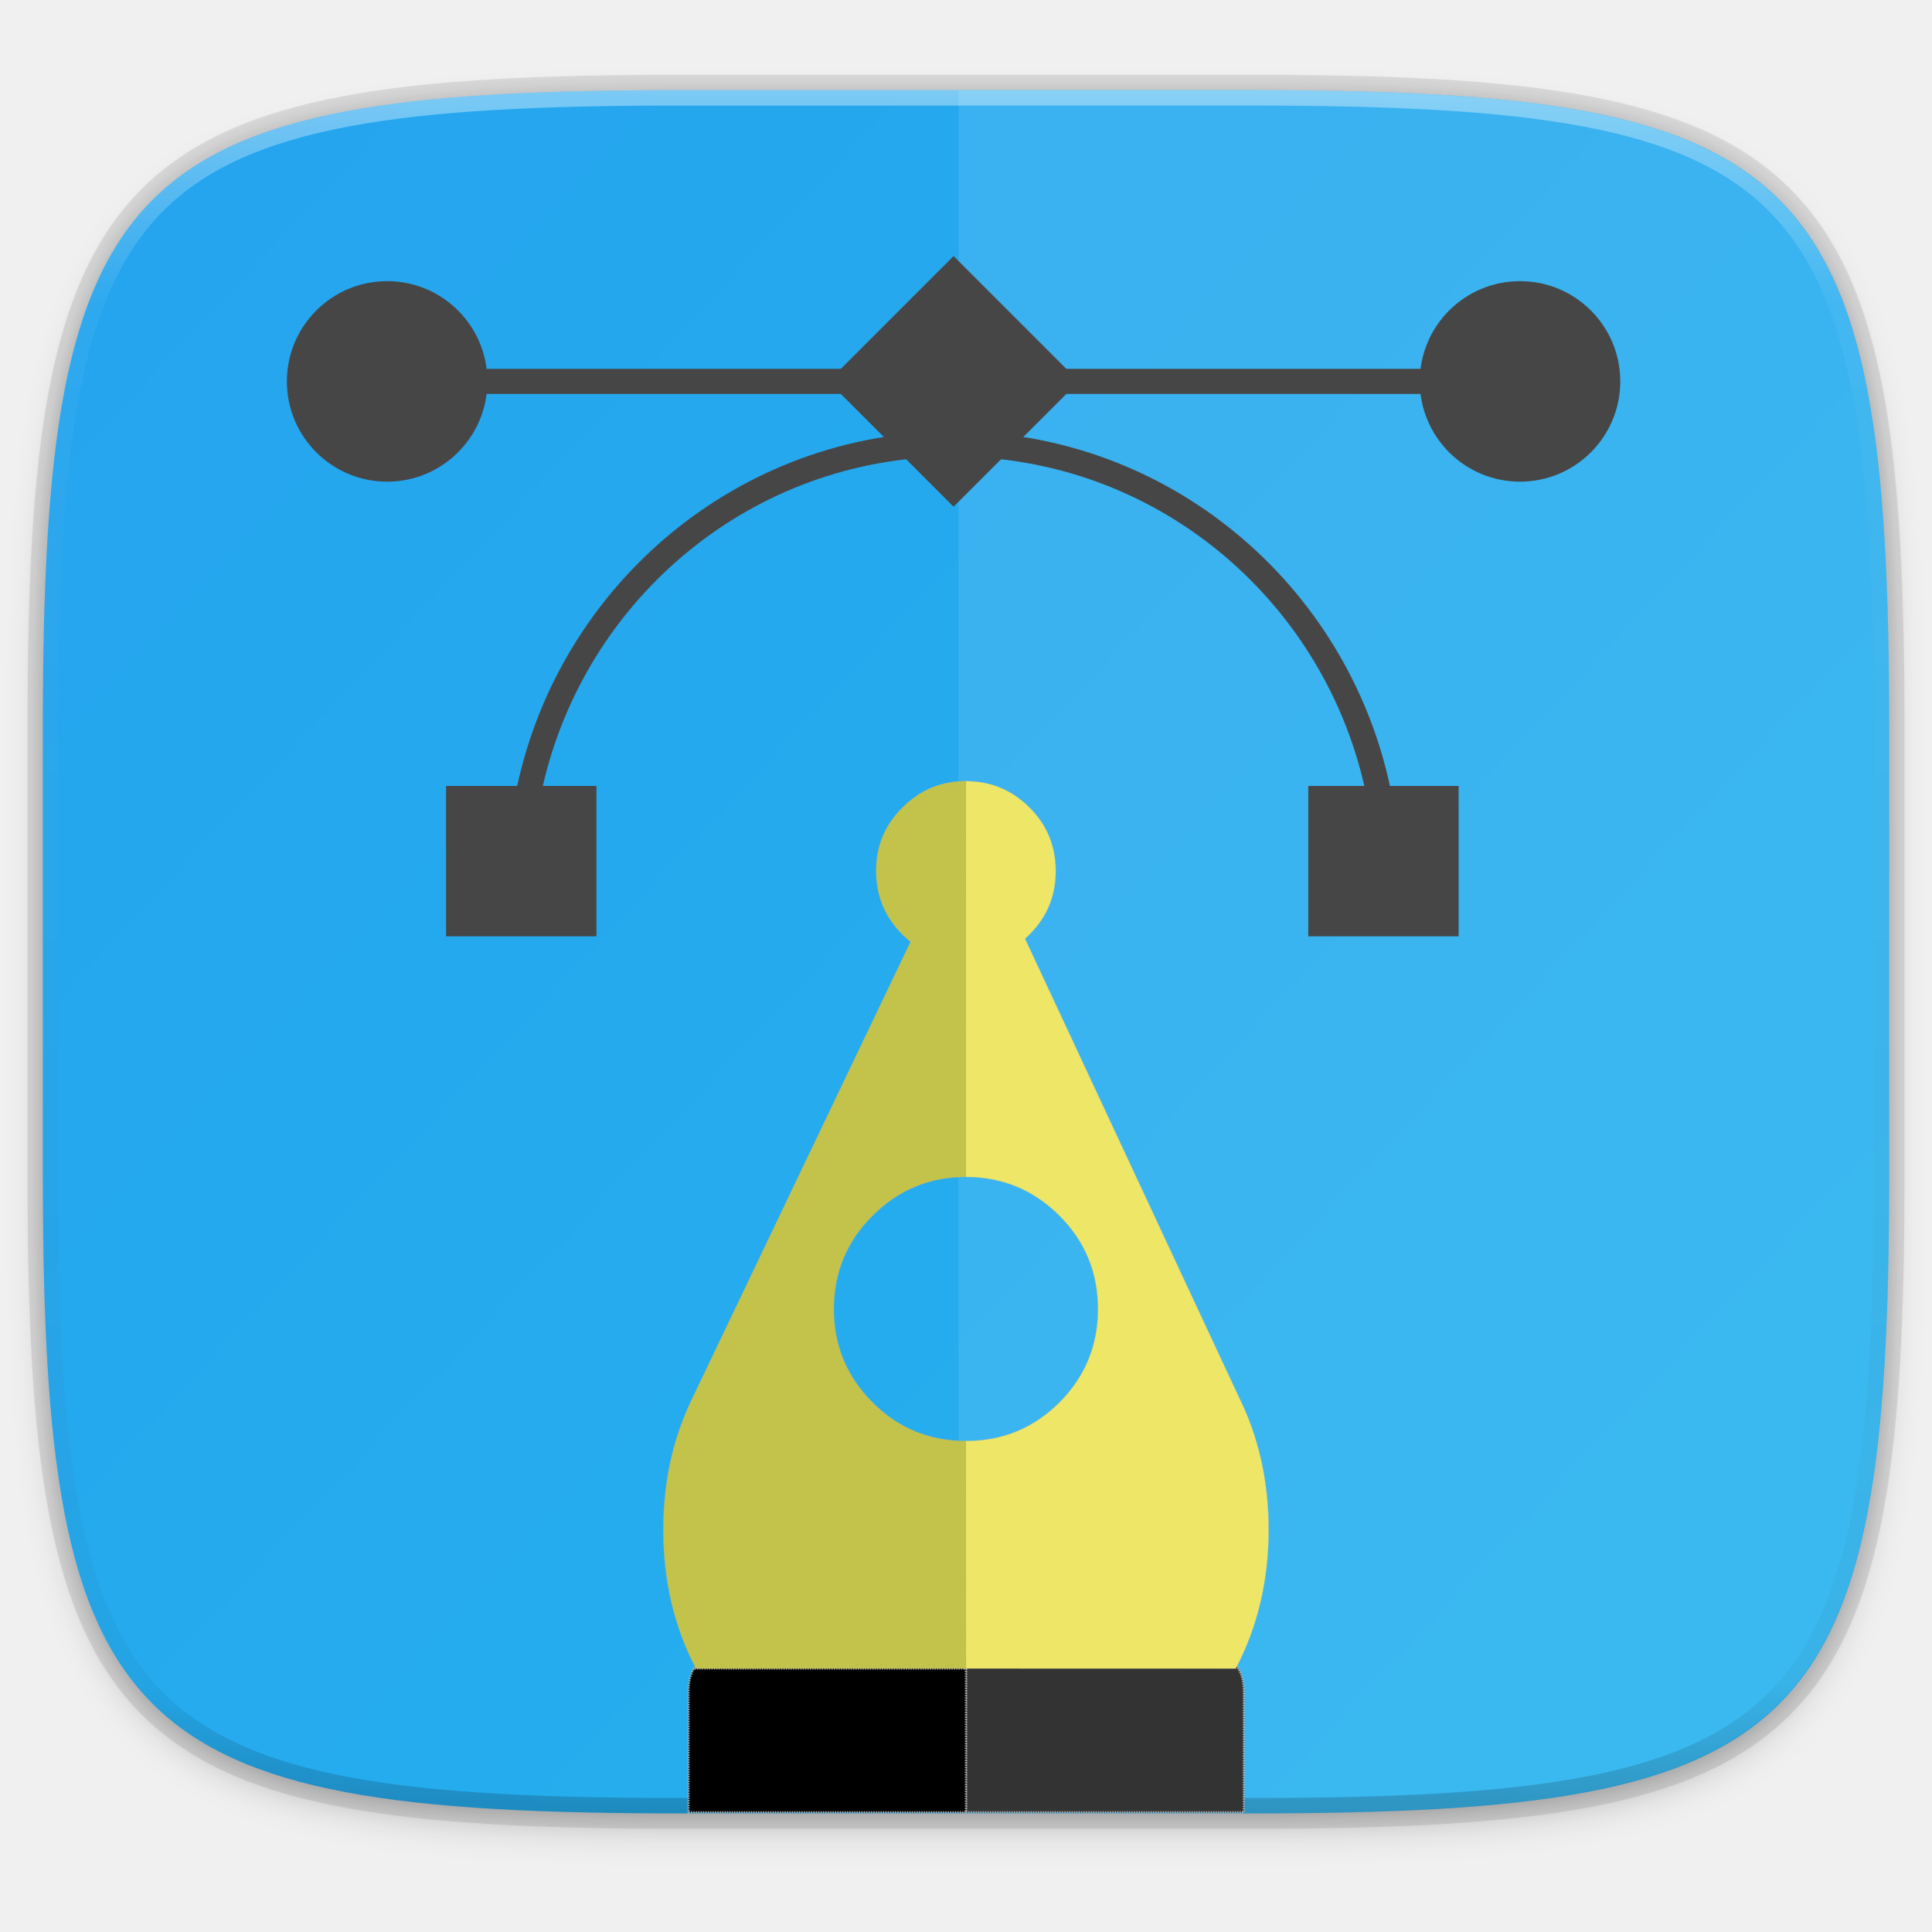
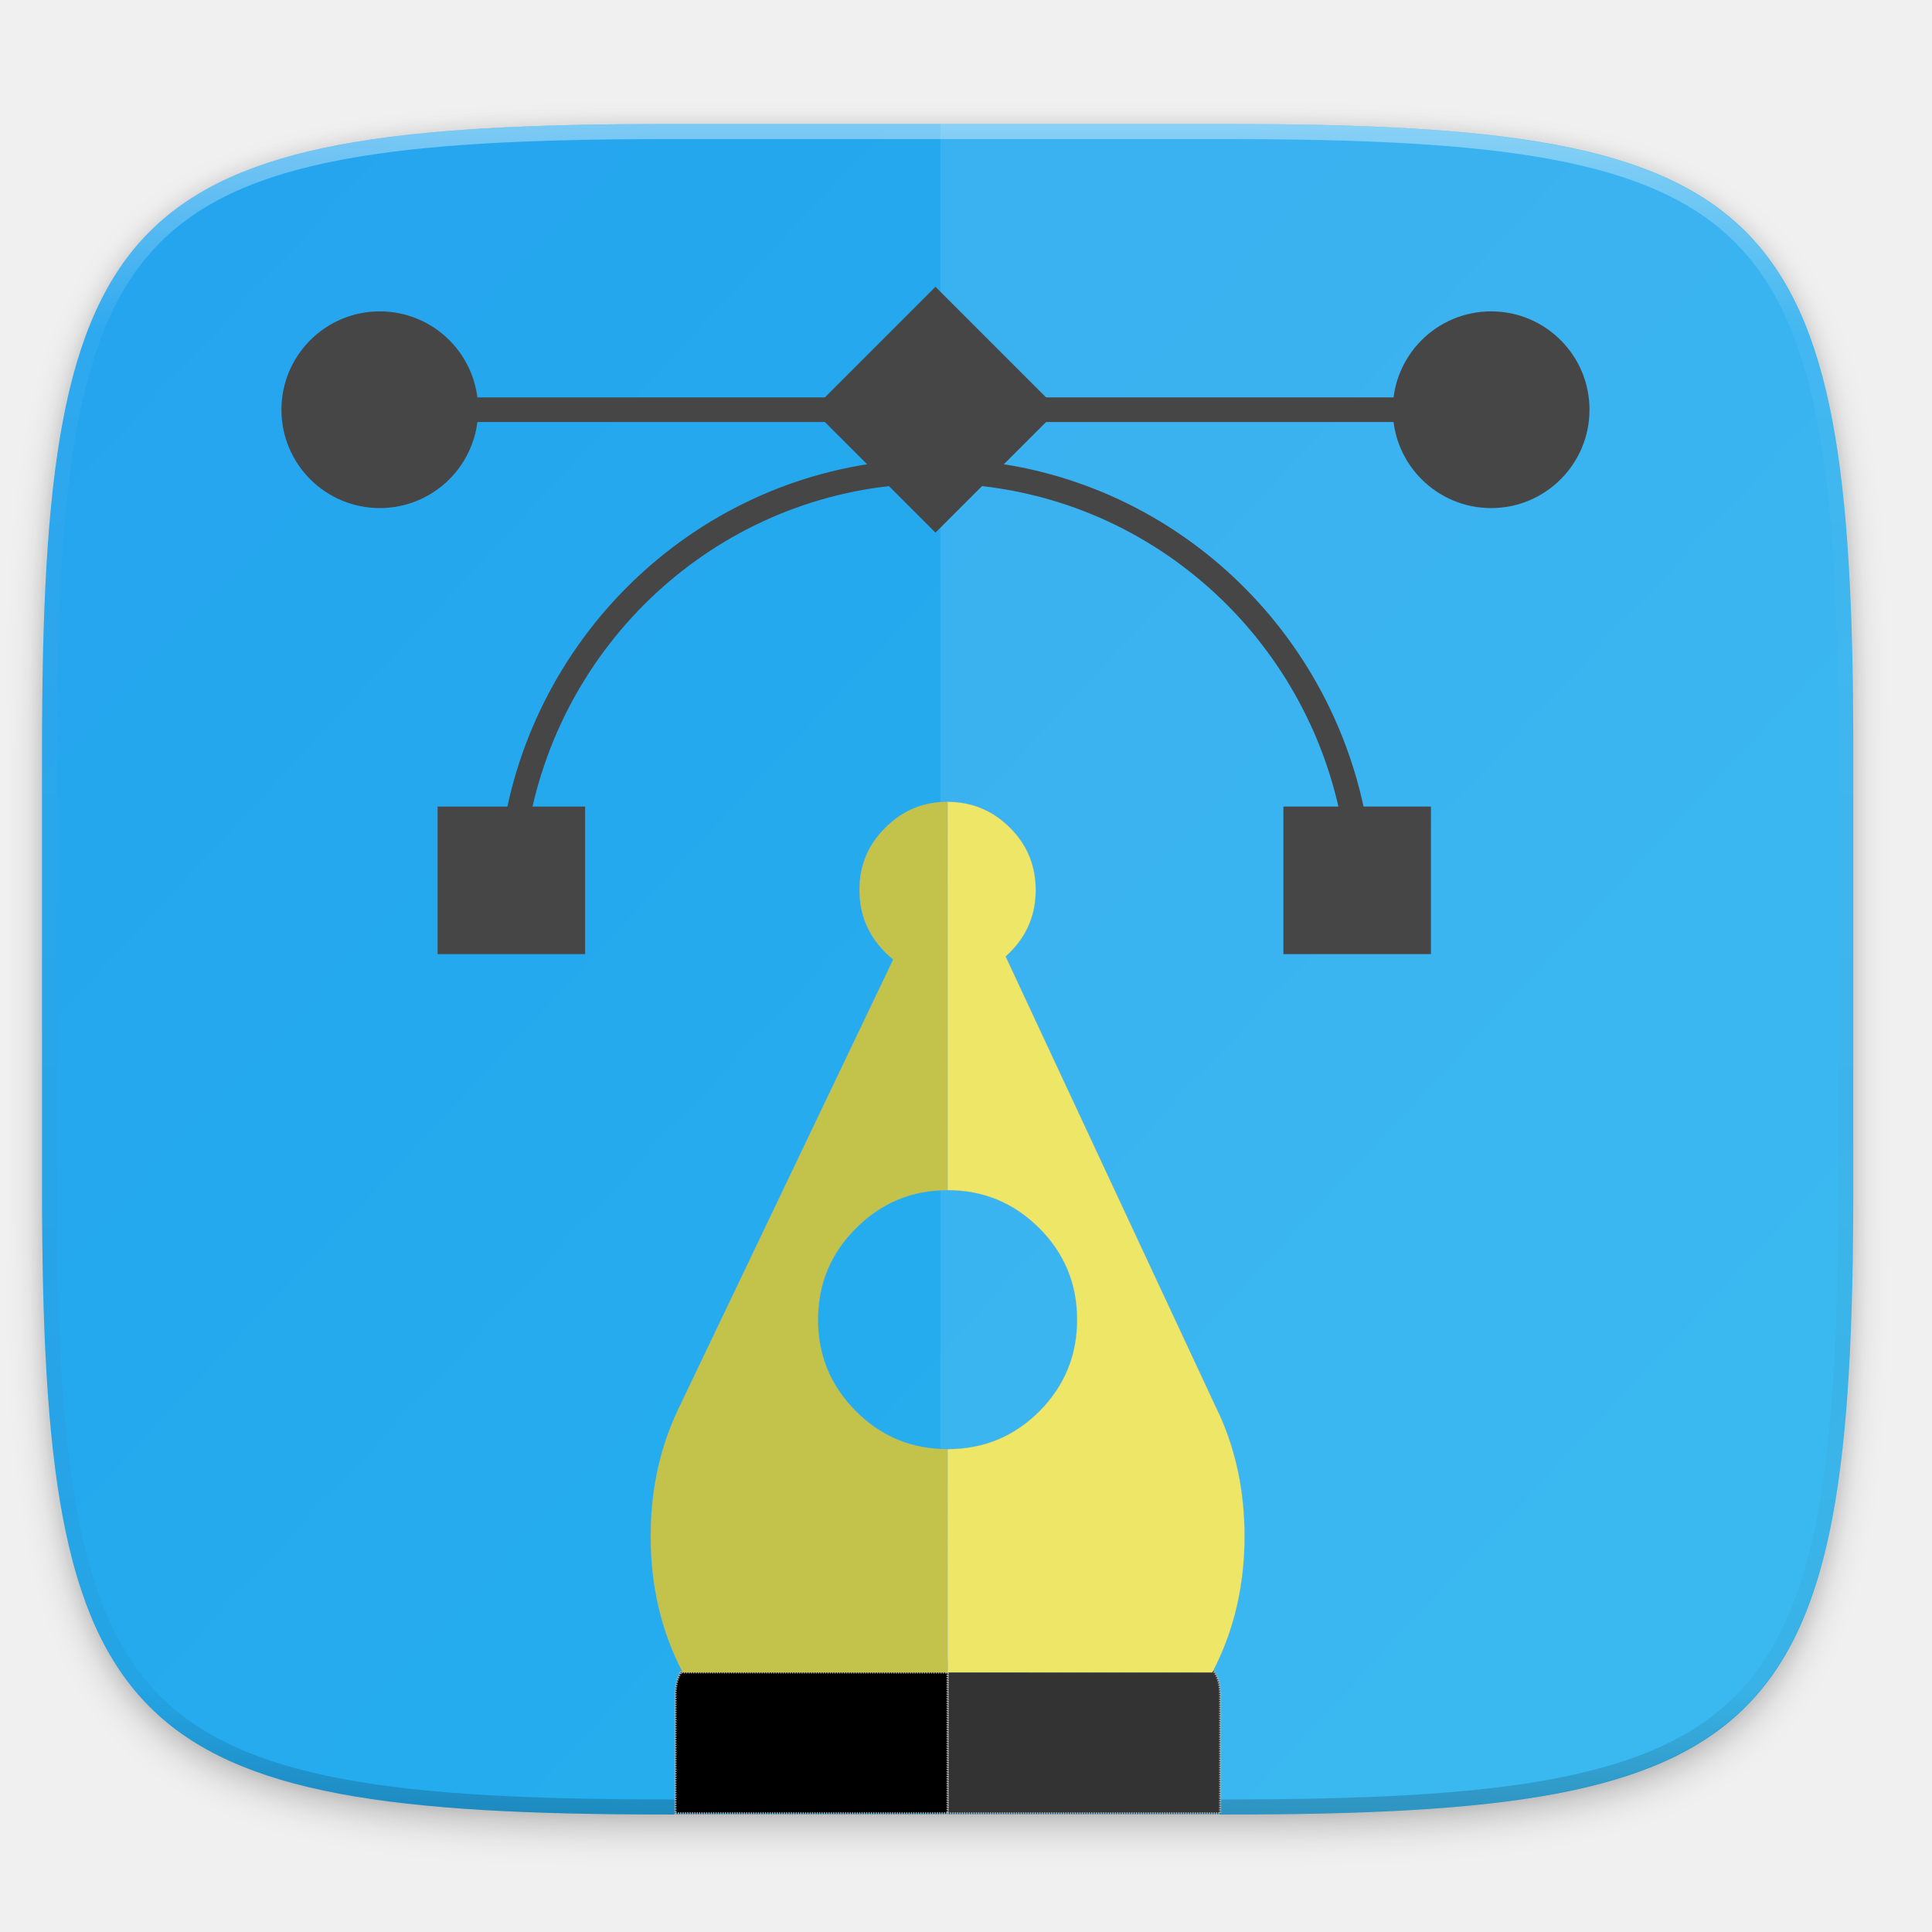
<svg xmlns="http://www.w3.org/2000/svg" xmlns:xlink="http://www.w3.org/1999/xlink" height="256" style="clip-rule:evenodd;fill-rule:evenodd;image-rendering:optimizeQuality;shape-rendering:geometricPrecision;text-rendering:geometricPrecision" viewBox="0 0 256 256" width="256" xml:space="preserve" version="1.1" id="svg17">
  <defs id="defs4">
    <linearGradient id="linearGradient950">
      <stop style="stop-color:#25a4ee;stop-opacity:1" offset="0" id="stop946" />
      <stop style="stop-color:#25b2ee;stop-opacity:1" offset="1" id="stop948" />
    </linearGradient>
    <style type="text/css" id="style2">
    .fil5 {fill:none}
    .fil1 {fill:#196FBA}
    .fil0 {fill:#25B2EE}
    .fil4 {fill:#793C7C}
    .fil3 {fill:#8C508C}
    .fil2 {fill:white}
   </style>
    <filter style="color-interpolation-filters:sRGB" id="filter939" x="-0.023" width="1.046" y="-0.025" height="1.05">
      <feGaussianBlur stdDeviation="2.32" id="feGaussianBlur941" />
    </filter>
    <filter style="color-interpolation-filters:sRGB" id="filter4569" x="-0.012" width="1.023" y="-0.012" height="1.025">
      <feGaussianBlur stdDeviation="1.16" id="feGaussianBlur4571" />
    </filter>
    <linearGradient xlink:href="#linearGradient1013" id="linearGradient1108" x1="296" y1="-212" x2="296" y2="236" gradientUnits="userSpaceOnUse" />
    <linearGradient id="linearGradient1013">
      <stop id="stop1005" offset="0" style="stop-color:#ffffff;stop-opacity:1;" />
      <stop style="stop-color:#ffffff;stop-opacity:0.098" offset="0.125" id="stop1007" />
      <stop style="stop-color:#000000;stop-opacity:0.098" offset="0.925" id="stop1009" />
      <stop id="stop1011" offset="1" style="stop-color:#000000;stop-opacity:0.498" />
    </linearGradient>
    <clipPath clipPathUnits="userSpaceOnUse" id="clipPath1082-3-361">
      <path id="path1084-6-29" d="M 361.938,-212 C 507.235,-212 528,-191.287 528,-46.125 V 70.125 C 528,215.286 507.235,236 361.938,236 H 214.062 C 68.765,236 48,215.286 48,70.125 V -46.125 C 48,-191.287 68.765,-212 214.062,-212 Z" style="display:inline;opacity:1;fill:#8c59d9;fill-opacity:1;stroke:none;stroke-width:2;stroke-linecap:round;stroke-linejoin:round;stroke-miterlimit:4;stroke-dasharray:none;stroke-dashoffset:0;stroke-opacity:1;enable-background:new" />
    </clipPath>
    <mask id="circle2">
      <g id="g">
        <g id="shape29">
          <path style="fill:#ffffff;fill-opacity:1" id="path20" d="m 969.75,392.05 c -1.1,-4.35 -2.35,-9 -3.65,-13.6 -2.5,-8.75 -5.35,-17.6 -8.45,-26.35 -6.45,-18.25 -14.15,-36.05 -23.15,-53.65 -3.8,-7.4 -7.95,-14.95 -12.3,-22.4 -20.3,-34.5 -45.8,-67.2 -76.35,-97.75 C 773.25,105.7 688.7,61.65 592.2,46.25 c -16.25,-2.6 -32.8,-4.4 -50.05,-5.35 -9.7,-0.55 -19.85,-0.85 -30.1,-0.85 -9.35,0 -18.6,0.25 -27.9,0.75 C 365.8,46.9 263.85,92.75 178.3,178.3 Q 40.05,316.55 40.05,512.05 c 0,130.35 46.1,241.65 138.25,333.8 70.4,70.35 151.9,113.85 243.95,130.4 20.45,3.65 40.9,6 61.9,7.1 0.15,0 0.25,0 0.4,0 8.5,0.45 16.6,0.7 24.5,0.7 1.2,0 2.1,0 3,0 10.3,0 20.5,-0.3 30.1,-0.8 2.5,-0.15 4.75,-0.3 6.95,-0.45 20.2,-1.45 39.9,-4.05 58.7,-7.7 7.95,-1.55 15.8,-3.3 23.4,-5.15 80.8,-20.3 152.15,-61.6 214.65,-124.1 48.6,-48.6 84.4,-102.5 107.35,-161.8 18.45,-47.65 28.65,-98.8 30.55,-153.5 0.2,-6.05 0.3,-12.25 0.3,-18.5 0,-0.65 0,-1.35 0,-2 0,-0.35 0,-0.65 0,-1 -0.1,-19.9 -1.25,-39.35 -3.55,-58.55 -2.4,-19.8 -5.95,-39.3 -10.75,-58.45 z" />
        </g>
      </g>
    </mask>
-     <linearGradient xlink:href="#linearGradient950" id="linearGradient952" x1="6.334" y1="12.594" x2="248.679" y2="238.651" gradientUnits="userSpaceOnUse" />
+     <linearGradient xlink:href="#linearGradient950" id="linearGradient952" x1="6.334" y1="12.594" x2="248.679" y2="238.651" gradientUnits="userSpaceOnUse" gradientTransform="matrix(0.981,0,0,0.981,0,4.71199)" />
  </defs>
-   <path style="display:inline;opacity:0.2;fill:#000000;fill-opacity:1;stroke:none;stroke-width:2;stroke-linecap:round;stroke-linejoin:round;stroke-miterlimit:4;stroke-dasharray:none;stroke-dashoffset:0;stroke-opacity:1;filter:url(#filter939);enable-background:new" d="m 162.537,5.568 c 72.649,0 83.031,10.357 83.031,82.938 v 58.125 c 0,72.581 -10.383,82.938 -83.031,82.938 H 88.599 C 15.951,229.568 5.568,219.211 5.568,146.631 V 88.506 c 0,-72.581 10.383,-82.938 83.031,-82.938 z" id="path937" transform="matrix(1.019368,0,0,1.019368,-7.2181772e-8,8.309866)" />
-   <path id="path4558" d="m 165.685,11.947 c 74.056,0 84.639,10.557 84.639,84.544 v 59.251 c 0,73.986 -10.584,84.544 -84.639,84.544 H 90.315 c -74.056,0 -84.639,-10.557 -84.639,-84.544 V 96.491 c 0,-73.987 10.584,-84.544 84.639,-84.544 z" style="display:inline;opacity:0.1;fill:none;fill-opacity:1;stroke:#000000;stroke-width:4.077;stroke-linecap:round;stroke-linejoin:round;stroke-miterlimit:4;stroke-dasharray:none;stroke-dashoffset:0;stroke-opacity:1;enable-background:new" />
-   <path id="path4567" d="m 162.537,3.568 c 72.649,0 83.031,10.357 83.031,82.938 v 58.125 c 0,72.581 -10.383,82.938 -83.031,82.938 H 88.599 C 15.951,227.568 5.568,217.211 5.568,144.631 V 86.506 c 0,-72.581 10.383,-82.938 83.031,-82.938 z" style="display:inline;opacity:0.1;fill:#000000;fill-opacity:1;stroke:none;stroke-width:2;stroke-linecap:round;stroke-linejoin:round;stroke-miterlimit:4;stroke-dasharray:none;stroke-dashoffset:0;stroke-opacity:1;filter:url(#filter4569);enable-background:new" transform="matrix(1.019368,0,0,1.019368,-7.2181772e-8,8.309866)" />
-   <path style="display:inline;opacity:1;fill:url(#linearGradient952);fill-opacity:1;stroke:none;stroke-width:2.039;stroke-linecap:round;stroke-linejoin:round;stroke-miterlimit:4;stroke-dasharray:none;stroke-dashoffset:0;stroke-opacity:1;enable-background:new" d="m 165.685,11.947 c 74.056,0 84.639,10.557 84.639,84.544 v 59.251 c 0,73.986 -10.584,84.544 -84.639,84.544 H 90.315 c -74.056,0 -84.639,-10.557 -84.639,-84.544 V 96.491 c 0,-73.987 10.584,-84.544 84.639,-84.544 z" id="rect877" />
-   <g transform="matrix(2.372035,0,0,2.372035,-20.73691,115.4211)" id="g983" />
-   <path style="display:inline;opacity:0.1;fill:#ffffff;fill-opacity:1;stroke:none;stroke-width:2.047;stroke-linecap:round;stroke-linejoin:round;stroke-miterlimit:4;stroke-dasharray:none;stroke-dashoffset:0;stroke-opacity:1;enable-background:new" d="M 127.013,11.947 V 240.285 h 37.989 c 74.653,0 85.322,-10.557 85.322,-84.544 V 96.491 c 0,-73.987 -10.669,-84.544 -85.322,-84.544 z" id="path1099" />
-   <path id="path1068" d="M 361.938,-212 C 507.235,-212 528,-191.287 528,-46.125 V 70.125 C 528,215.286 507.235,236 361.938,236 H 214.062 C 68.765,236 48,215.286 48,70.125 V -46.125 C 48,-191.287 68.765,-212 214.062,-212 Z" style="display:inline;opacity:0.4;fill:none;fill-opacity:1;stroke:url(#linearGradient1108);stroke-width:8;stroke-linecap:round;stroke-linejoin:round;stroke-miterlimit:4;stroke-dasharray:none;stroke-dashoffset:0;stroke-opacity:1;enable-background:new" clip-path="url(#clipPath1082-3-361)" transform="matrix(0.509684,0,0,0.509684,-18.789,120)" />
-   <g id="g1585" transform="matrix(2.510386,0,0,2.510386,235.9488,-562.2051)" style="fill:#464646;fill-opacity:1;stroke:#acacac;stroke-width:0.159;stroke-miterlimit:4;stroke-dasharray:0.159, 0.159;stroke-dashoffset:0;stroke-opacity:1">
+   <path style="display:inline;opacity:0.2;fill:#000000;fill-opacity:1;stroke:none;stroke-width:2;stroke-linecap:round;stroke-linejoin:round;stroke-miterlimit:4;stroke-dasharray:none;stroke-dashoffset:0;stroke-opacity:1;filter:url(#filter939);enable-background:new" d="m 162.537,18.432 c 72.649,0 83.031,10.357 83.031,82.938 v 58.125 c 0,72.581 -10.383,82.938 -83.031,82.938 H 88.599 c -72.649,0 -83.031,-10.357 -83.031,-82.938 v -58.125 c 0,-72.581 10.383,-82.938 83.031,-82.938 z" id="path937" />
+   <path id="path4567" d="m 162.537,16.432 c 72.649,0 83.031,10.357 83.031,82.938 v 58.125 c 0,72.581 -10.383,82.938 -83.031,82.938 H 88.599 c -72.649,0 -83.031,-10.357 -83.031,-82.938 V 99.369 c 0,-72.581 10.383,-82.938 83.031,-82.938 z" style="display:inline;opacity:0.1;fill:#000000;fill-opacity:1;stroke:none;stroke-width:2;stroke-linecap:round;stroke-linejoin:round;stroke-miterlimit:4;stroke-dasharray:none;stroke-dashoffset:0;stroke-opacity:1;filter:url(#filter4569);enable-background:new" />
+   <path style="display:inline;opacity:1;fill:url(#linearGradient952);fill-opacity:1;stroke:none;stroke-width:2;stroke-linecap:round;stroke-linejoin:round;stroke-miterlimit:4;stroke-dasharray:none;stroke-dashoffset:0;stroke-opacity:1;enable-background:new" d="m 162.537,16.432 c 72.649,0 83.031,10.357 83.031,82.938 v 58.125 c 0,72.581 -10.383,82.938 -83.031,82.938 H 88.599 c -72.649,0 -83.031,-10.357 -83.031,-82.938 V 99.369 c 0,-72.581 10.383,-82.938 83.031,-82.938 z" id="rect877" />
+   <g transform="matrix(2.326966,0,0,2.326966,-20.34291,117.94)" id="g983" />
+   <path style="display:inline;opacity:0.1;fill:#ffffff;fill-opacity:1;stroke:none;stroke-width:2.008;stroke-linecap:round;stroke-linejoin:round;stroke-miterlimit:4;stroke-dasharray:none;stroke-dashoffset:0;stroke-opacity:1;enable-background:new" d="M 124.6,16.432 V 240.432 h 37.267 c 73.235,0 83.701,-10.357 83.701,-82.938 V 99.369 c 0,-72.581 -10.466,-82.938 -83.701,-82.938 z" id="path1099" />
+   <path id="path1068" d="M 361.938,-212 C 507.235,-212 528,-191.287 528,-46.125 V 70.125 C 528,215.286 507.235,236 361.938,236 H 214.062 C 68.765,236 48,215.286 48,70.125 V -46.125 C 48,-191.287 68.765,-212 214.062,-212 Z" style="display:inline;opacity:0.4;fill:none;fill-opacity:1;stroke:url(#linearGradient1108);stroke-width:8;stroke-linecap:round;stroke-linejoin:round;stroke-miterlimit:4;stroke-dasharray:none;stroke-dashoffset:0;stroke-opacity:1;enable-background:new" clip-path="url(#clipPath1082-3-361)" transform="matrix(0.5000001,0,0,0.5000001,-18.43201,122.432)" />
+   <g id="g1585" transform="matrix(2.462689,0,0,2.462689,231.4658,-546.8112)" style="fill:#464646;fill-opacity:1;stroke:#acacac;stroke-width:0.159;stroke-miterlimit:4;stroke-dasharray:0.159, 0.159;stroke-dashoffset:0;stroke-opacity:1">
    <g id="g1552" transform="translate(-78.77865,4.289661)" style="fill:#464646;fill-opacity:1;stroke:none;stroke-width:0.159;stroke-miterlimit:4;stroke-dasharray:0.159, 0.159;stroke-dashoffset:0;stroke-opacity:1">
      <g id="g1558" transform="translate(-1.322916)" style="fill:#464646;fill-opacity:1;stroke:none;stroke-width:0.159;stroke-miterlimit:4;stroke-dasharray:0.159, 0.159;stroke-dashoffset:0;stroke-opacity:1" />
    </g>
    <g id="g910">
      <circle transform="translate(-80.12416,2.03971)" style="opacity:1;fill:#464646;fill-opacity:1;stroke:none;stroke-width:0.159;stroke-linecap:square;stroke-linejoin:miter;stroke-miterlimit:4;stroke-dasharray:0.159, 0.159;stroke-dashoffset:0;stroke-opacity:1" id="path1520" cx="6.57" cy="242.044" r="5.292" />
      <circle transform="translate(-80.12416,2.03971)" r="5.292" cy="242.044" cx="66.366" id="circle1522" style="opacity:1;fill:#464646;fill-opacity:1;stroke:none;stroke-width:0.159;stroke-linecap:square;stroke-linejoin:miter;stroke-miterlimit:4;stroke-dasharray:0.159, 0.159;stroke-dashoffset:0;stroke-opacity:1" />
-       <rect style="clip-rule:evenodd;fill-rule:evenodd;image-rendering:optimizeQuality;shape-rendering:geometricPrecision;text-rendering:geometricPrecision;fill:#464646;fill-opacity:1;stroke:none;stroke-width:0.159;stroke-miterlimit:4;stroke-dasharray:0.159, 0.159;stroke-dashoffset:0;stroke-opacity:1;opacity:1;stroke-linecap:square;stroke-linejoin:miter" id="rect1538" width="7.938" height="7.938" x="55.166" y="261.146" transform="translate(-80.10157,4.289659)" />
-       <rect y="261.146" x="9.657" height="7.938" width="7.938" id="rect1540" style="clip-rule:evenodd;fill-rule:evenodd;image-rendering:optimizeQuality;shape-rendering:geometricPrecision;text-rendering:geometricPrecision;fill:#464646;fill-opacity:1;stroke:none;stroke-width:0.159;stroke-miterlimit:4;stroke-dasharray:0.159, 0.159;stroke-dashoffset:0;stroke-opacity:1;opacity:1;stroke-linecap:square;stroke-linejoin:miter" transform="translate(-80.10157,4.289659)" />
-       <path id="path1542" d="m 137.746,49.787 c -42.767,0 -78.51,30.459 -87.119,71.014 h 5.105 c 8.5,-37.821 41.979,-66.01 82.014,-66.01 40.035,0 73.514,28.189 82.014,66.01 h 5.105 C 216.257,80.246 180.513,49.787 137.746,49.787 Z" style="clip-rule:nonzero;fill-rule:nonzero;image-rendering:auto;shape-rendering:auto;text-rendering:auto;fill:#464646;fill-opacity:1;stroke:none;stroke-width:0.599;stroke-miterlimit:4;stroke-dasharray:0.599, 0.599;stroke-dashoffset:0;stroke-opacity:1;color:#000000;font-style:normal;font-variant:normal;font-weight:normal;font-stretch:normal;font-size:medium;line-height:normal;font-family:sans-serif;font-variant-ligatures:normal;font-variant-position:normal;font-variant-caps:normal;font-variant-numeric:normal;font-variant-alternates:normal;font-feature-settings:normal;text-indent:0;text-align:start;text-decoration:none;text-decoration-line:none;text-decoration-style:solid;text-decoration-color:#000000;letter-spacing:normal;word-spacing:normal;text-transform:none;writing-mode:lr-tb;direction:ltr;text-orientation:mixed;dominant-baseline:auto;baseline-shift:baseline;text-anchor:start;white-space:normal;shape-padding:0;display:inline;overflow:visible;visibility:visible;opacity:1;isolation:auto;mix-blend-mode:normal;color-interpolation:sRGB;color-interpolation-filters:linearRGB;solid-color:#000000;solid-opacity:1;vector-effect:none;stroke-linecap:square;stroke-linejoin:miter;color-rendering:auto;enable-background:accumulate" transform="matrix(0.2645833,0,0,0.2645833,-80.10157,233.5563)" />
+       <rect style="clip-rule:evenodd;opacity:1;fill:#464646;fill-opacity:1;fill-rule:evenodd;stroke:none;stroke-width:0.159;stroke-linecap:square;stroke-linejoin:miter;stroke-miterlimit:4;stroke-dasharray:0.159, 0.159;stroke-dashoffset:0;stroke-opacity:1;image-rendering:optimizeQuality;shape-rendering:geometricPrecision;text-rendering:geometricPrecision" id="rect1538" width="7.938" height="7.938" x="55.166" y="261.146" transform="translate(-80.10157,4.289659)" />
+       <rect y="261.146" x="9.657" height="7.938" width="7.938" id="rect1540" style="clip-rule:evenodd;opacity:1;fill:#464646;fill-opacity:1;fill-rule:evenodd;stroke:none;stroke-width:0.159;stroke-linecap:square;stroke-linejoin:miter;stroke-miterlimit:4;stroke-dasharray:0.159, 0.159;stroke-dashoffset:0;stroke-opacity:1;image-rendering:optimizeQuality;shape-rendering:geometricPrecision;text-rendering:geometricPrecision" transform="translate(-80.10157,4.289659)" />
+       <path id="path1542" d="m 137.746,49.787 c -42.767,0 -78.51,30.459 -87.119,71.014 h 5.105 c 8.5,-37.821 41.979,-66.01 82.014,-66.01 40.035,0 73.514,28.189 82.014,66.01 h 5.105 C 216.257,80.246 180.513,49.787 137.746,49.787 Z" style="color:#000000;font-style:normal;font-variant:normal;font-weight:normal;font-stretch:normal;font-size:medium;line-height:normal;font-family:sans-serif;font-variant-ligatures:normal;font-variant-position:normal;font-variant-caps:normal;font-variant-numeric:normal;font-variant-alternates:normal;font-feature-settings:normal;text-indent:0;text-align:start;text-decoration:none;text-decoration-line:none;text-decoration-style:solid;text-decoration-color:#000000;letter-spacing:normal;word-spacing:normal;text-transform:none;writing-mode:lr-tb;direction:ltr;text-orientation:mixed;dominant-baseline:auto;baseline-shift:baseline;text-anchor:start;white-space:normal;shape-padding:0;clip-rule:nonzero;display:inline;overflow:visible;visibility:visible;opacity:1;isolation:auto;mix-blend-mode:normal;color-interpolation:sRGB;color-interpolation-filters:linearRGB;solid-color:#000000;solid-opacity:1;vector-effect:none;fill:#464646;fill-opacity:1;fill-rule:nonzero;stroke:none;stroke-width:0.599;stroke-linecap:square;stroke-linejoin:miter;stroke-miterlimit:4;stroke-dasharray:0.599, 0.599;stroke-dashoffset:0;stroke-opacity:1;color-rendering:auto;image-rendering:auto;shape-rendering:auto;text-rendering:auto;enable-background:accumulate" transform="matrix(0.2645833,0,0,0.2645833,-80.10157,233.5563)" />
      <g style="fill:#464646;fill-opacity:1;stroke:none;stroke-width:0.159;stroke-miterlimit:4;stroke-dasharray:0.159, 0.159;stroke-dashoffset:0;stroke-opacity:1" transform="translate(-80.12416,2.645826)" id="g1534">
        <path id="path1524" d="m 11.332,240.775 v 1.324 h 50.271 v -1.324 z" style="color:#000000;font-style:normal;font-variant:normal;font-weight:normal;font-stretch:normal;font-size:medium;line-height:normal;font-family:sans-serif;font-variant-ligatures:normal;font-variant-position:normal;font-variant-caps:normal;font-variant-numeric:normal;font-variant-alternates:normal;font-feature-settings:normal;text-indent:0;text-align:start;text-decoration:none;text-decoration-line:none;text-decoration-style:solid;text-decoration-color:#000000;letter-spacing:normal;word-spacing:normal;text-transform:none;writing-mode:lr-tb;direction:ltr;text-orientation:mixed;dominant-baseline:auto;baseline-shift:baseline;text-anchor:start;white-space:normal;shape-padding:0;clip-rule:nonzero;display:inline;overflow:visible;visibility:visible;opacity:1;isolation:auto;mix-blend-mode:normal;color-interpolation:sRGB;color-interpolation-filters:linearRGB;solid-color:#000000;solid-opacity:1;vector-effect:none;fill:#464646;fill-opacity:1;fill-rule:nonzero;stroke:none;stroke-width:0.159;stroke-linecap:butt;stroke-linejoin:miter;stroke-miterlimit:4;stroke-dasharray:0.159, 0.159;stroke-dashoffset:0;stroke-opacity:1;color-rendering:auto;image-rendering:auto;shape-rendering:auto;text-rendering:auto;enable-background:accumulate" />
        <rect style="opacity:1;fill:#464646;fill-opacity:1;stroke:none;stroke-width:0.159;stroke-linecap:square;stroke-linejoin:miter;stroke-miterlimit:4;stroke-dasharray:0.159, 0.159;stroke-dashoffset:0;stroke-opacity:1" id="rect1526" width="9.354" height="9.354" x="191.832" y="140.258" transform="rotate(45.00002)" />
      </g>
    </g>
    <g id="g935" transform="matrix(1.505556,0,0,1.505556,-110.6378,-86.96232)">
      <g mask="url(#circle2)" id="masked" transform="matrix(-0.0797781,0,0,-0.0797781,108.3001,301.7938)">
        <g id="Calque.__209" transform="rotate(-24.74168,1080.394,231.071)">
          <g id="shape16">
            <path style="fill:#333333;fill-opacity:1;stroke-width:0.302" d="m 128.068,240.057 h 36.82 l 0.002,-16.01 c -0.005,-3.218 -1.614,-4.836 -4.832,-4.83 l -63.914,-0.01 c -1.956,0.005 -3.324,0.602 -4.104,1.791 l 36.027,0.016 z" id="path1714" transform="matrix(-3.01205,-1.388044,1.388044,-3.01205,803.373,1163.766)" />
            <path style="fill:#000000;fill-opacity:1;stroke-width:0.302" d="m 91.314,240.057 h 36.754 v -19.043 l -36.027,-0.016 c -0.47,0.781 -0.725,1.778 -0.725,3.039 z" id="path1707" transform="matrix(-3.01205,-1.388044,1.388044,-3.01205,803.373,1163.766)" />
          </g>
        </g>
        <g id="Calque.__210" transform="rotate(-24.74168,770.4644,162.8579)">
          <g id="shape20">
            <path d="M 775.15,493.4 667.4,443.75 625.55,534.6 c 14.6,6.7 24.6,17.5 30.15,32.5 5.55,15.1 5,29.85 -1.7,44.4 -6.75,14.6 -17.6,24.65 -32.65,30.15 -15.05,5.55 -29.75,5 -44.35,-1.7 l -72.8,158 c 9.9,4.55 19.95,4.95 30.2,1.1 10.25,-3.7 17.6,-10.55 22.15,-20.45 4.55,-9.9 5,-19.95 1.2,-30.25 -0.55,-1.45 -1.1,-2.8 -1.9,-4.35 l 169.1,-140.45 c 1.75,-1.4 3.45,-2.85 5.1,-4.3 13.65,-11.95 24.45,-26.75 32.6,-44.45 q 14.05,-30.4 12.5,-61.4 z" id="path15" style="fill:#c3c24b;fill-opacity:1" />
            <path d="m 508.45,498.2 c 0,0.2 0,0.4 0.05,0.55 -0.05,0.6 0,1.15 0,1.8 l 1.05,223.6 c -0.8,0.25 -1.65,0.5 -2.55,0.85 -10.25,3.8 -17.6,10.65 -22.15,20.55 -4.55,9.9 -5,19.95 -1.2,30.15 3.8,10.3 10.65,17.65 20.55,22.25 l 72.8,-158 c -14.6,-6.75 -24.6,-17.6 -30.2,-32.65 -5.5,-15 -4.95,-29.75 1.8,-44.35 6.7,-14.55 17.55,-24.6 32.55,-30.2 15.1,-5.5 29.8,-4.9 44.4,1.85 L 667.4,443.75 559.7,394.1 c -16.45,12.65 -29.3,29.1 -38.65,49.35 -8.35,18.15 -12.55,36.35 -12.6,54.75 z" id="path19" style="fill:#ede667;fill-opacity:1" />
          </g>
        </g>
        <g transform="translate(0.5935677,1.071859)" id="g993" />
      </g>
    </g>
  </g>
</svg>
